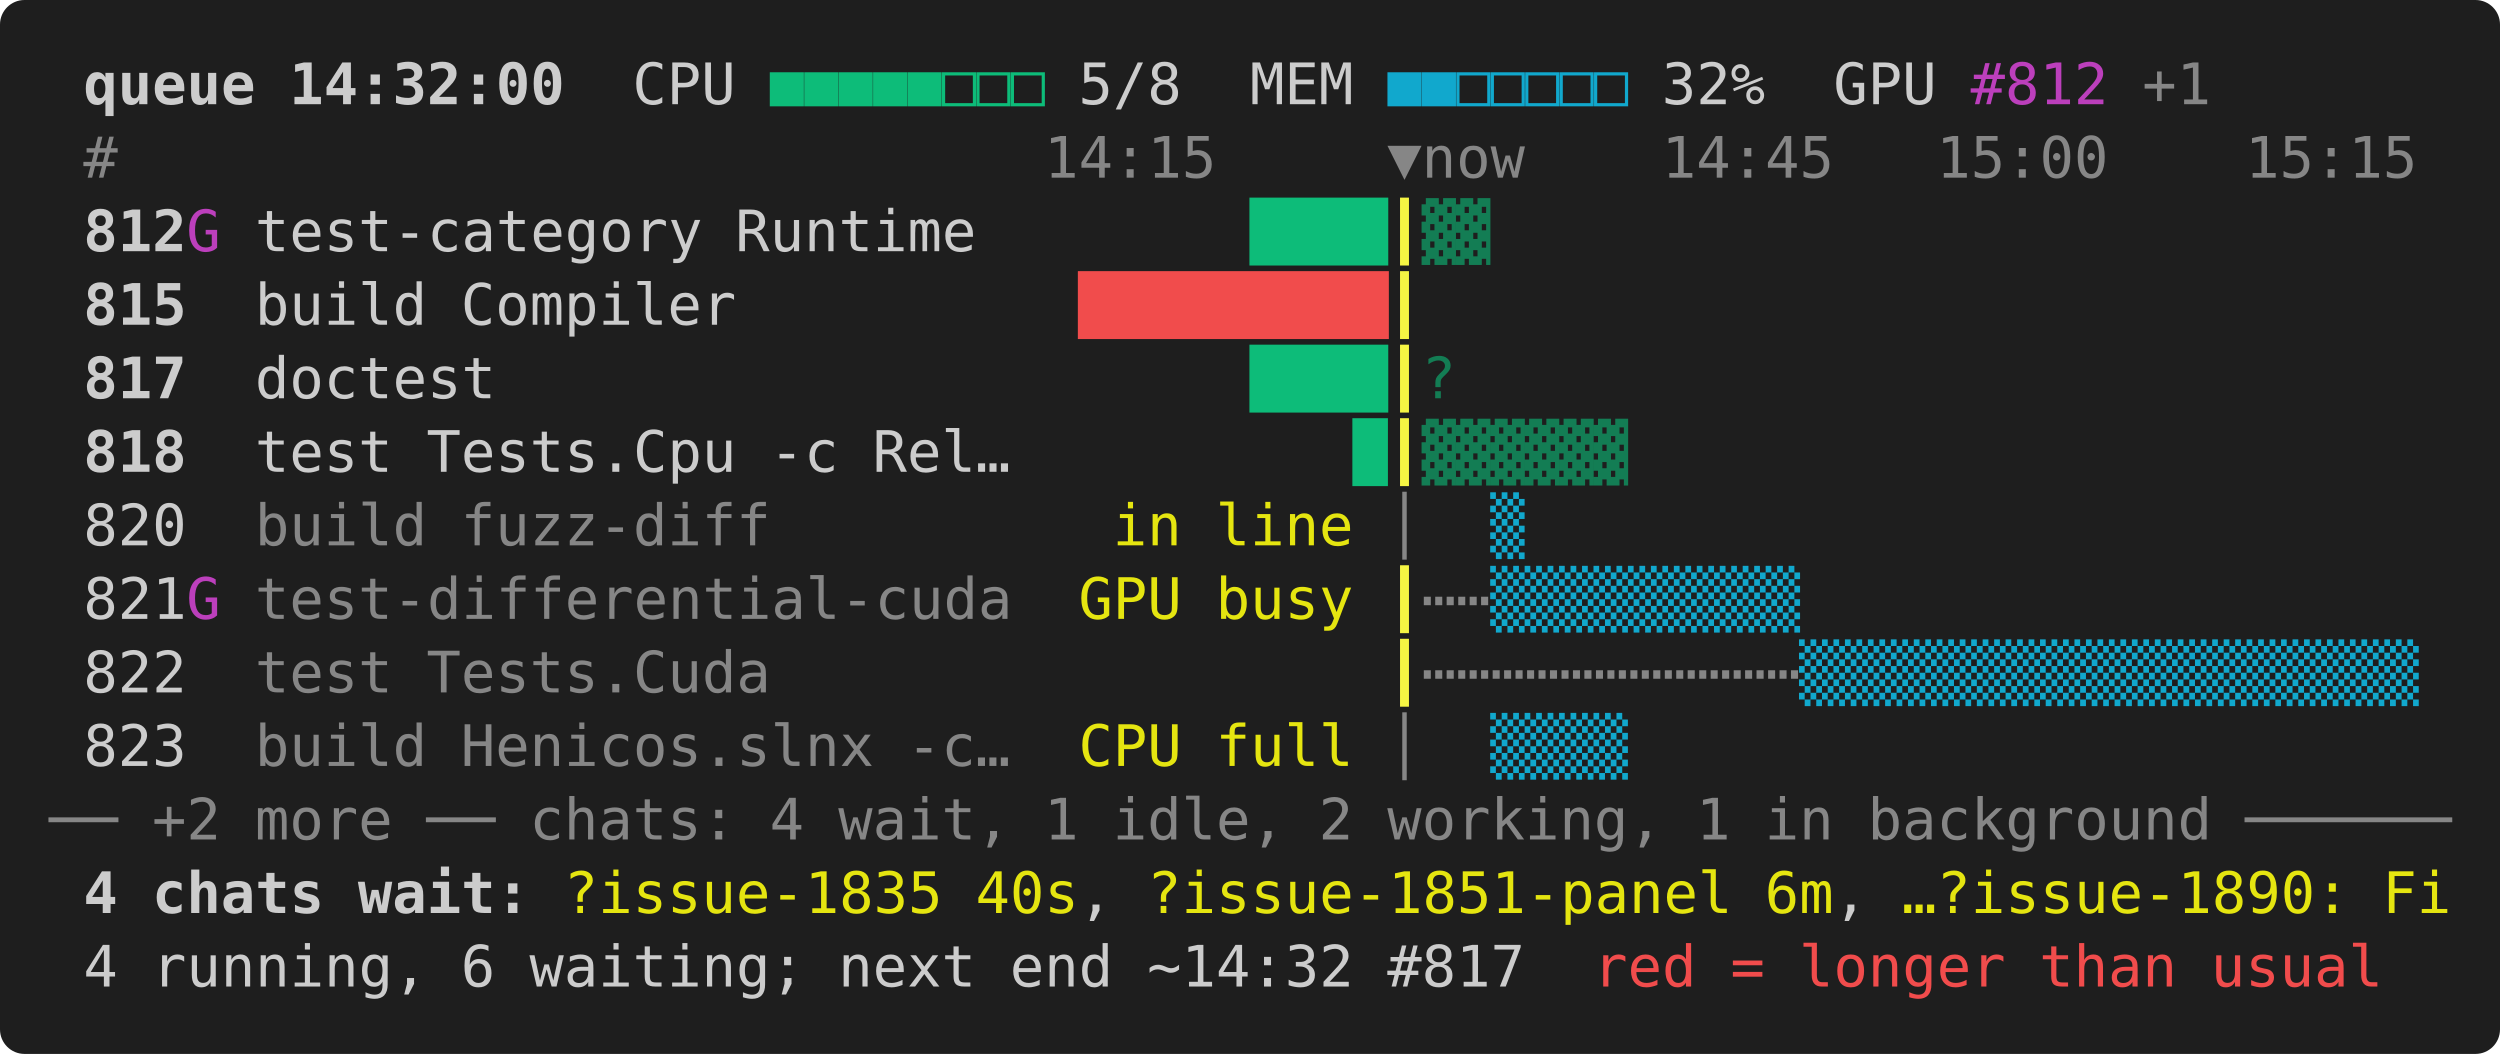
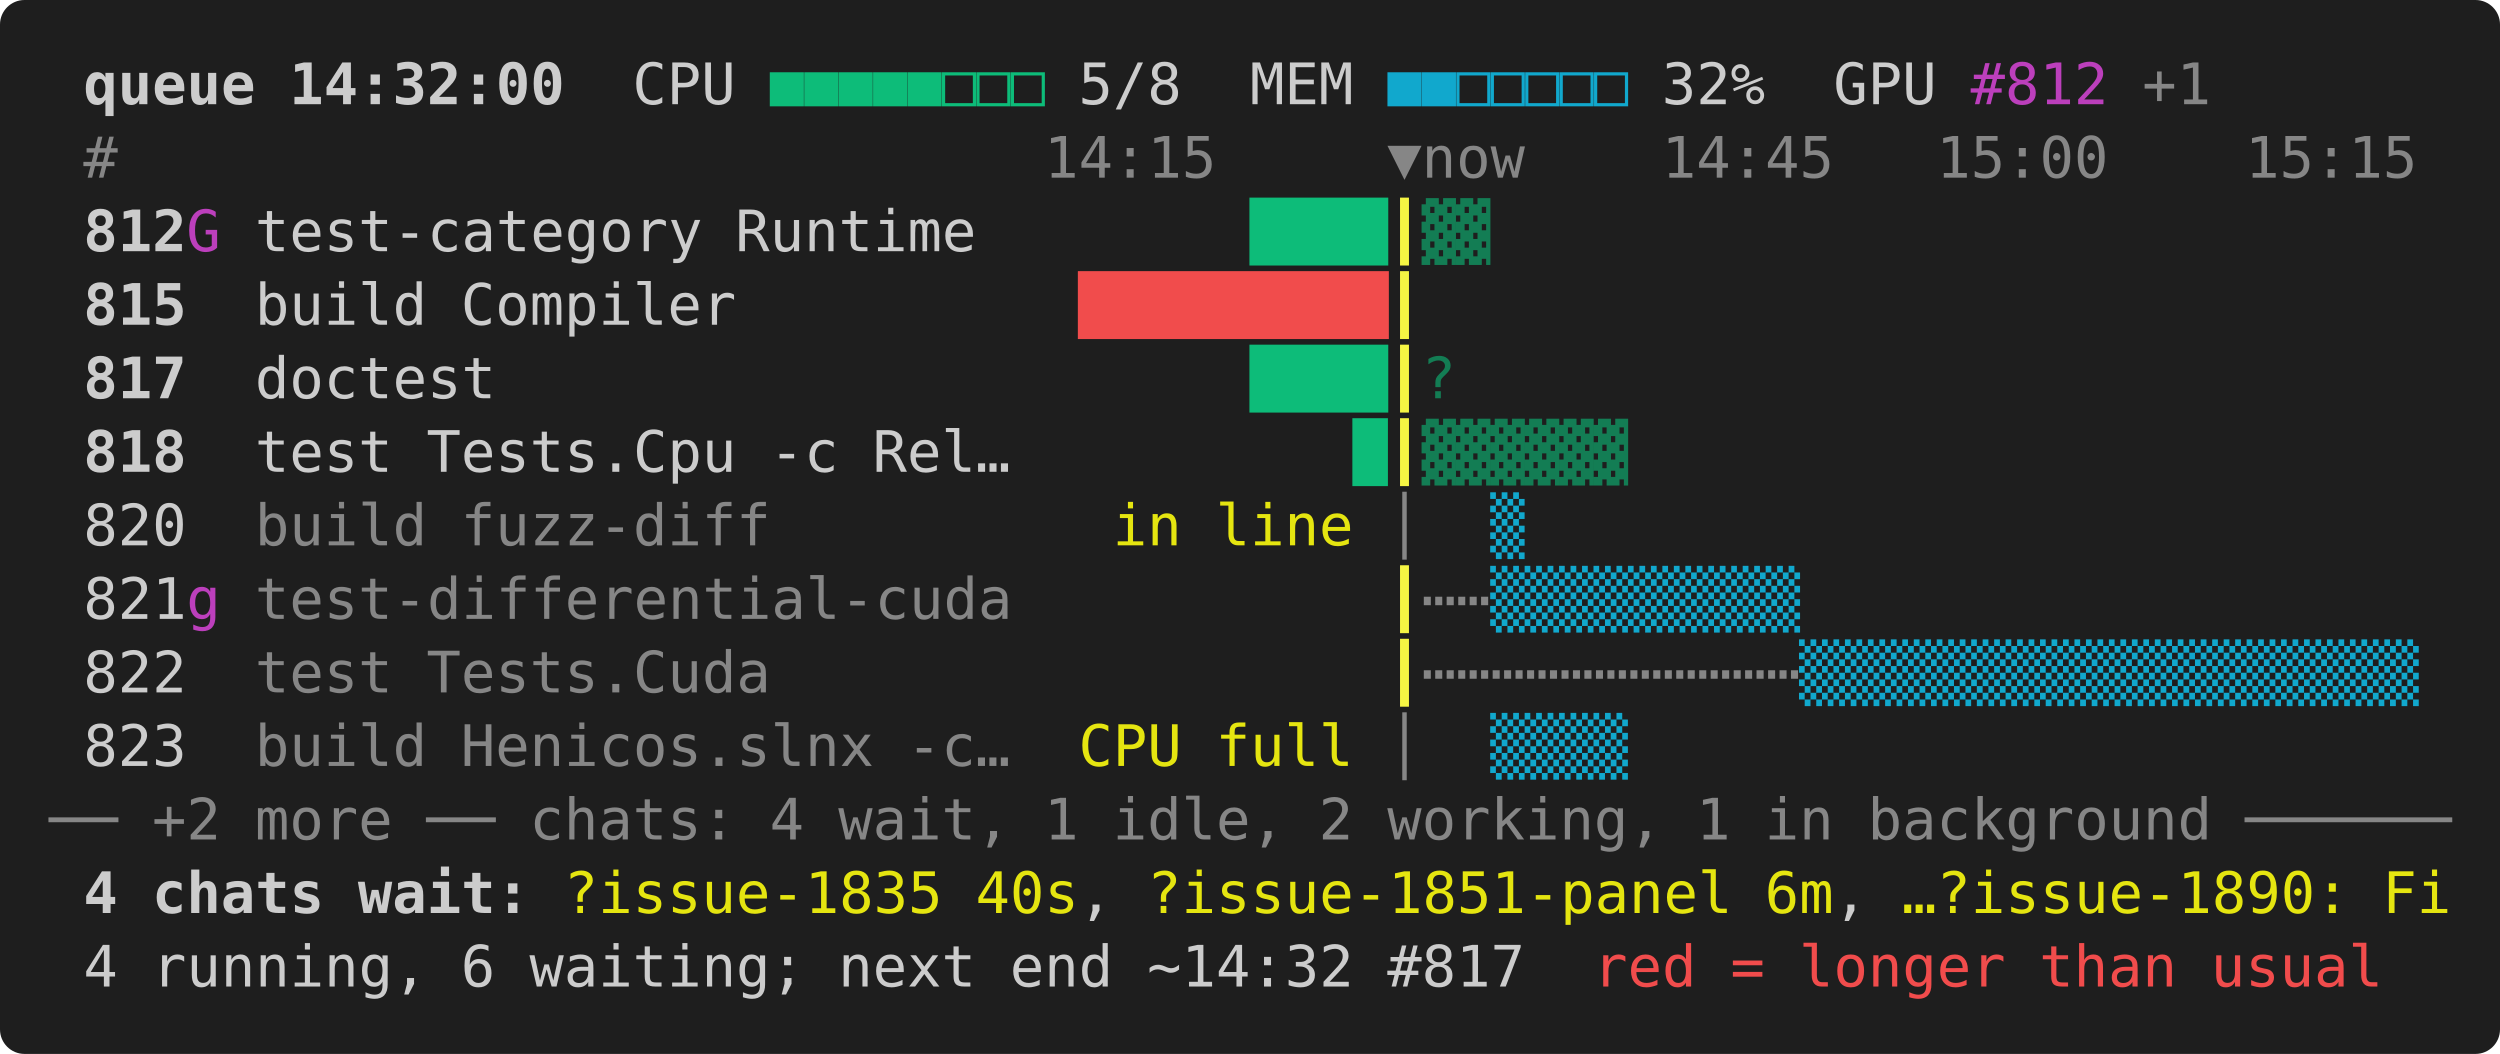
<svg xmlns="http://www.w3.org/2000/svg" width="612" height="258" viewBox="0 0 612 258">
  <rect width="100%" height="100%" rx="6" fill="#1e1e1e" />
  <g font-family="ui-monospace, SFMono-Regular, Menlo, Consolas, 'DejaVu Sans Mono', monospace" font-size="14">
    <text y="25.5">
      <tspan x="20.4" textLength="42" lengthAdjust="spacingAndGlyphs" fill="#cccccc" font-weight="bold">queue</tspan>
      <tspan x="70.8" textLength="67.2" lengthAdjust="spacingAndGlyphs" fill="#cccccc" font-weight="bold">14:32:00</tspan>
      <tspan x="154.8" textLength="25.2" lengthAdjust="spacingAndGlyphs" fill="#cccccc">CPU</tspan>
      <tspan x="188.4" textLength="67.2" lengthAdjust="spacingAndGlyphs" fill="#0dbc79">■■■■■□□□</tspan>
      <tspan x="264" textLength="25.2" lengthAdjust="spacingAndGlyphs" fill="#cccccc">5/8</tspan>
      <tspan x="306" textLength="25.2" lengthAdjust="spacingAndGlyphs" fill="#cccccc">MEM</tspan>
      <tspan x="339.6" textLength="58.8" lengthAdjust="spacingAndGlyphs" fill="#11a8cd">■■□□□□□</tspan>
      <tspan x="406.8" textLength="25.2" lengthAdjust="spacingAndGlyphs" fill="#cccccc">32%</tspan>
      <tspan x="448.8" textLength="25.2" lengthAdjust="spacingAndGlyphs" fill="#cccccc">GPU</tspan>
      <tspan x="482.4" textLength="33.6" lengthAdjust="spacingAndGlyphs" fill="#bc3fbc">#812</tspan>
      <tspan x="524.4" textLength="16.8" lengthAdjust="spacingAndGlyphs" fill="#cccccc" fill-opacity="0.6">+1</tspan>
    </text>
    <text y="43.5">
      <tspan x="20.4" textLength="8.4" lengthAdjust="spacingAndGlyphs" fill="#cccccc" fill-opacity="0.6">#</tspan>
      <tspan x="255.6" textLength="42" lengthAdjust="spacingAndGlyphs" fill="#cccccc" fill-opacity="0.6">14:15</tspan>
      <tspan x="339.6" textLength="33.6" lengthAdjust="spacingAndGlyphs" fill="#cccccc" fill-opacity="0.6">▼now</tspan>
      <tspan x="406.8" textLength="42" lengthAdjust="spacingAndGlyphs" fill="#cccccc" fill-opacity="0.6">14:45</tspan>
      <tspan x="474" textLength="42" lengthAdjust="spacingAndGlyphs" fill="#cccccc" fill-opacity="0.6">15:00</tspan>
      <tspan x="549.6" textLength="42" lengthAdjust="spacingAndGlyphs" fill="#cccccc" fill-opacity="0.6">15:15</tspan>
    </text>
    <text y="61.5">
      <tspan x="20.4" textLength="25.2" lengthAdjust="spacingAndGlyphs" fill="#cccccc" font-weight="bold">812</tspan>
      <tspan x="45.6" textLength="8.4" lengthAdjust="spacingAndGlyphs" fill="#bc3fbc">G</tspan>
      <tspan x="62.4" textLength="109.2" lengthAdjust="spacingAndGlyphs" fill="#cccccc">test-category</tspan>
      <tspan x="180" textLength="58.8" lengthAdjust="spacingAndGlyphs" fill="#cccccc">Runtime</tspan>
      <tspan x="306" textLength="33.6" lengthAdjust="spacingAndGlyphs" fill="#0dbc79">████</tspan>
      <tspan x="339.6" textLength="8.4" lengthAdjust="spacingAndGlyphs" fill="#f5f543" font-weight="bold">┃</tspan>
      <tspan x="348" textLength="16.8" lengthAdjust="spacingAndGlyphs" fill="#0dbc79" fill-opacity="0.6">▓▓</tspan>
    </text>
    <text y="79.5">
      <tspan x="20.4" textLength="25.2" lengthAdjust="spacingAndGlyphs" fill="#cccccc" font-weight="bold">815</tspan>
      <tspan x="62.4" textLength="42" lengthAdjust="spacingAndGlyphs" fill="#cccccc">build</tspan>
      <tspan x="112.8" textLength="67.2" lengthAdjust="spacingAndGlyphs" fill="#cccccc">Compiler</tspan>
      <tspan x="264" textLength="75.6" lengthAdjust="spacingAndGlyphs" fill="#f14c4c">█████████</tspan>
      <tspan x="339.6" textLength="8.4" lengthAdjust="spacingAndGlyphs" fill="#f5f543" font-weight="bold">┃</tspan>
    </text>
    <text y="97.5">
      <tspan x="20.4" textLength="25.2" lengthAdjust="spacingAndGlyphs" fill="#cccccc" font-weight="bold">817</tspan>
      <tspan x="62.4" textLength="58.8" lengthAdjust="spacingAndGlyphs" fill="#cccccc">doctest</tspan>
      <tspan x="306" textLength="33.6" lengthAdjust="spacingAndGlyphs" fill="#0dbc79">████</tspan>
      <tspan x="339.6" textLength="8.4" lengthAdjust="spacingAndGlyphs" fill="#f5f543" font-weight="bold">┃</tspan>
      <tspan x="348" textLength="8.4" lengthAdjust="spacingAndGlyphs" fill="#0dbc79" fill-opacity="0.6">?</tspan>
    </text>
    <text y="115.5">
      <tspan x="20.4" textLength="25.2" lengthAdjust="spacingAndGlyphs" fill="#cccccc" font-weight="bold">818</tspan>
      <tspan x="62.4" textLength="33.6" lengthAdjust="spacingAndGlyphs" fill="#cccccc">test</tspan>
      <tspan x="104.4" textLength="75.6" lengthAdjust="spacingAndGlyphs" fill="#cccccc">Tests.Cpu</tspan>
      <tspan x="188.4" textLength="16.8" lengthAdjust="spacingAndGlyphs" fill="#cccccc">-c</tspan>
      <tspan x="213.6" textLength="33.6" lengthAdjust="spacingAndGlyphs" fill="#cccccc">Rel…</tspan>
      <tspan x="331.2" textLength="8.4" lengthAdjust="spacingAndGlyphs" fill="#0dbc79">█</tspan>
      <tspan x="339.6" textLength="8.4" lengthAdjust="spacingAndGlyphs" fill="#f5f543" font-weight="bold">┃</tspan>
      <tspan x="348" textLength="50.4" lengthAdjust="spacingAndGlyphs" fill="#0dbc79" fill-opacity="0.6">▓▓▓▓▓▓</tspan>
    </text>
    <text y="133.5">
      <tspan x="20.4" textLength="25.2" lengthAdjust="spacingAndGlyphs" fill="#cccccc">820</tspan>
      <tspan x="62.4" textLength="42" lengthAdjust="spacingAndGlyphs" fill="#cccccc" fill-opacity="0.6">build</tspan>
      <tspan x="112.8" textLength="75.6" lengthAdjust="spacingAndGlyphs" fill="#cccccc" fill-opacity="0.6">fuzz-diff</tspan>
      <tspan x="272.4" textLength="16.8" lengthAdjust="spacingAndGlyphs" fill="#e5e510">in</tspan>
      <tspan x="297.6" textLength="33.6" lengthAdjust="spacingAndGlyphs" fill="#e5e510">line</tspan>
      <tspan x="339.6" textLength="8.4" lengthAdjust="spacingAndGlyphs" fill="#cccccc" fill-opacity="0.6">│</tspan>
      <tspan x="364.8" textLength="8.4" lengthAdjust="spacingAndGlyphs" fill="#11a8cd">▒</tspan>
    </text>
    <text y="151.5">
      <tspan x="20.4" textLength="25.2" lengthAdjust="spacingAndGlyphs" fill="#cccccc">821</tspan>
-       <tspan x="45.6" textLength="8.4" lengthAdjust="spacingAndGlyphs" fill="#bc3fbc">G</tspan>
+       <tspan x="45.6" textLength="8.4" lengthAdjust="spacingAndGlyphs" fill="#bc3fbc">g</tspan>
      <tspan x="62.4" textLength="184.8" lengthAdjust="spacingAndGlyphs" fill="#cccccc" fill-opacity="0.6">test-differential-cuda</tspan>
-       <tspan x="264" textLength="25.2" lengthAdjust="spacingAndGlyphs" fill="#e5e510">GPU</tspan>
-       <tspan x="297.6" textLength="33.6" lengthAdjust="spacingAndGlyphs" fill="#e5e510">busy</tspan>
      <tspan x="339.6" textLength="8.4" lengthAdjust="spacingAndGlyphs" fill="#f5f543" font-weight="bold">┃</tspan>
      <tspan x="348" textLength="16.8" lengthAdjust="spacingAndGlyphs" fill="#cccccc" fill-opacity="0.6">⋯⋯</tspan>
      <tspan x="364.8" textLength="75.6" lengthAdjust="spacingAndGlyphs" fill="#11a8cd">▒▒▒▒▒▒▒▒▒</tspan>
    </text>
    <text y="169.5">
      <tspan x="20.4" textLength="25.2" lengthAdjust="spacingAndGlyphs" fill="#cccccc">822</tspan>
      <tspan x="62.4" textLength="33.6" lengthAdjust="spacingAndGlyphs" fill="#cccccc" fill-opacity="0.6">test</tspan>
      <tspan x="104.4" textLength="84" lengthAdjust="spacingAndGlyphs" fill="#cccccc" fill-opacity="0.6">Tests.Cuda</tspan>
      <tspan x="339.6" textLength="8.4" lengthAdjust="spacingAndGlyphs" fill="#f5f543" font-weight="bold">┃</tspan>
      <tspan x="348" textLength="92.4" lengthAdjust="spacingAndGlyphs" fill="#cccccc" fill-opacity="0.6">⋯⋯⋯⋯⋯⋯⋯⋯⋯⋯⋯</tspan>
      <tspan x="440.4" textLength="151.2" lengthAdjust="spacingAndGlyphs" fill="#11a8cd">▒▒▒▒▒▒▒▒▒▒▒▒▒▒▒▒▒▒</tspan>
    </text>
    <text y="187.5">
      <tspan x="20.4" textLength="25.2" lengthAdjust="spacingAndGlyphs" fill="#cccccc">823</tspan>
      <tspan x="62.4" textLength="42" lengthAdjust="spacingAndGlyphs" fill="#cccccc" fill-opacity="0.6">build</tspan>
      <tspan x="112.8" textLength="100.8" lengthAdjust="spacingAndGlyphs" fill="#cccccc" fill-opacity="0.6">Henicos.slnx</tspan>
      <tspan x="222" textLength="25.2" lengthAdjust="spacingAndGlyphs" fill="#cccccc" fill-opacity="0.6">-c…</tspan>
      <tspan x="264" textLength="25.2" lengthAdjust="spacingAndGlyphs" fill="#e5e510">CPU</tspan>
      <tspan x="297.6" textLength="33.6" lengthAdjust="spacingAndGlyphs" fill="#e5e510">full</tspan>
      <tspan x="339.6" textLength="8.4" lengthAdjust="spacingAndGlyphs" fill="#cccccc" fill-opacity="0.6">│</tspan>
      <tspan x="364.8" textLength="33.6" lengthAdjust="spacingAndGlyphs" fill="#11a8cd">▒▒▒▒</tspan>
    </text>
    <text y="205.5">
      <tspan x="12" textLength="16.8" lengthAdjust="spacingAndGlyphs" fill="#cccccc" fill-opacity="0.6">──</tspan>
      <tspan x="37.2" textLength="16.8" lengthAdjust="spacingAndGlyphs" fill="#cccccc" fill-opacity="0.6">+2</tspan>
      <tspan x="62.4" textLength="33.6" lengthAdjust="spacingAndGlyphs" fill="#cccccc" fill-opacity="0.6">more</tspan>
      <tspan x="104.4" textLength="16.8" lengthAdjust="spacingAndGlyphs" fill="#cccccc" fill-opacity="0.6">──</tspan>
      <tspan x="129.6" textLength="50.4" lengthAdjust="spacingAndGlyphs" fill="#cccccc" fill-opacity="0.6">chats:</tspan>
      <tspan x="188.4" textLength="8.4" lengthAdjust="spacingAndGlyphs" fill="#cccccc" fill-opacity="0.6">4</tspan>
      <tspan x="205.2" textLength="42" lengthAdjust="spacingAndGlyphs" fill="#cccccc" fill-opacity="0.6">wait,</tspan>
      <tspan x="255.6" textLength="8.4" lengthAdjust="spacingAndGlyphs" fill="#cccccc" fill-opacity="0.6">1</tspan>
      <tspan x="272.4" textLength="42" lengthAdjust="spacingAndGlyphs" fill="#cccccc" fill-opacity="0.6">idle,</tspan>
      <tspan x="322.8" textLength="8.4" lengthAdjust="spacingAndGlyphs" fill="#cccccc" fill-opacity="0.6">2</tspan>
      <tspan x="339.6" textLength="67.2" lengthAdjust="spacingAndGlyphs" fill="#cccccc" fill-opacity="0.6">working,</tspan>
      <tspan x="415.2" textLength="8.4" lengthAdjust="spacingAndGlyphs" fill="#cccccc" fill-opacity="0.6">1</tspan>
      <tspan x="432" textLength="16.8" lengthAdjust="spacingAndGlyphs" fill="#cccccc" fill-opacity="0.6">in</tspan>
      <tspan x="457.2" textLength="84" lengthAdjust="spacingAndGlyphs" fill="#cccccc" fill-opacity="0.6">background</tspan>
      <tspan x="549.6" textLength="50.4" lengthAdjust="spacingAndGlyphs" fill="#cccccc" fill-opacity="0.6">──────</tspan>
    </text>
    <text y="223.5">
      <tspan x="20.4" textLength="8.4" lengthAdjust="spacingAndGlyphs" fill="#cccccc" font-weight="bold">4</tspan>
      <tspan x="37.2" textLength="42" lengthAdjust="spacingAndGlyphs" fill="#cccccc" font-weight="bold">chats</tspan>
      <tspan x="87.6" textLength="42" lengthAdjust="spacingAndGlyphs" fill="#cccccc" font-weight="bold">wait:</tspan>
      <tspan x="138" textLength="92.4" lengthAdjust="spacingAndGlyphs" fill="#e5e510">?issue-1835</tspan>
      <tspan x="238.8" textLength="25.2" lengthAdjust="spacingAndGlyphs" fill="#e5e510">40s</tspan>
      <tspan x="264" textLength="8.4" lengthAdjust="spacingAndGlyphs" fill="#cccccc">,</tspan>
      <tspan x="280.8" textLength="142.8" lengthAdjust="spacingAndGlyphs" fill="#e5e510">?issue-1851-panel</tspan>
      <tspan x="432" textLength="16.8" lengthAdjust="spacingAndGlyphs" fill="#e5e510">6m</tspan>
      <tspan x="448.8" textLength="8.4" lengthAdjust="spacingAndGlyphs" fill="#cccccc">,</tspan>
      <tspan x="465.6" textLength="109.2" lengthAdjust="spacingAndGlyphs" fill="#e5e510">…?issue-1890:</tspan>
      <tspan x="583.2" textLength="16.8" lengthAdjust="spacingAndGlyphs" fill="#e5e510">Fi</tspan>
    </text>
    <text y="241.5">
      <tspan x="20.4" textLength="8.4" lengthAdjust="spacingAndGlyphs" fill="#cccccc">4</tspan>
      <tspan x="37.2" textLength="67.2" lengthAdjust="spacingAndGlyphs" fill="#cccccc">running,</tspan>
      <tspan x="112.8" textLength="8.4" lengthAdjust="spacingAndGlyphs" fill="#cccccc">6</tspan>
      <tspan x="129.6" textLength="67.2" lengthAdjust="spacingAndGlyphs" fill="#cccccc">waiting;</tspan>
      <tspan x="205.2" textLength="33.6" lengthAdjust="spacingAndGlyphs" fill="#cccccc">next</tspan>
      <tspan x="247.2" textLength="25.2" lengthAdjust="spacingAndGlyphs" fill="#cccccc">end</tspan>
      <tspan x="280.8" textLength="50.4" lengthAdjust="spacingAndGlyphs" fill="#cccccc">~14:32</tspan>
      <tspan x="339.6" textLength="33.6" lengthAdjust="spacingAndGlyphs" fill="#cccccc">#817</tspan>
      <tspan x="390" textLength="25.2" lengthAdjust="spacingAndGlyphs" fill="#f14c4c">red</tspan>
      <tspan x="423.6" textLength="8.4" lengthAdjust="spacingAndGlyphs" fill="#f14c4c">=</tspan>
      <tspan x="440.4" textLength="50.4" lengthAdjust="spacingAndGlyphs" fill="#f14c4c">longer</tspan>
      <tspan x="499.2" textLength="33.6" lengthAdjust="spacingAndGlyphs" fill="#f14c4c">than</tspan>
      <tspan x="541.2" textLength="42" lengthAdjust="spacingAndGlyphs" fill="#f14c4c">usual</tspan>
    </text>
  </g>
</svg>
